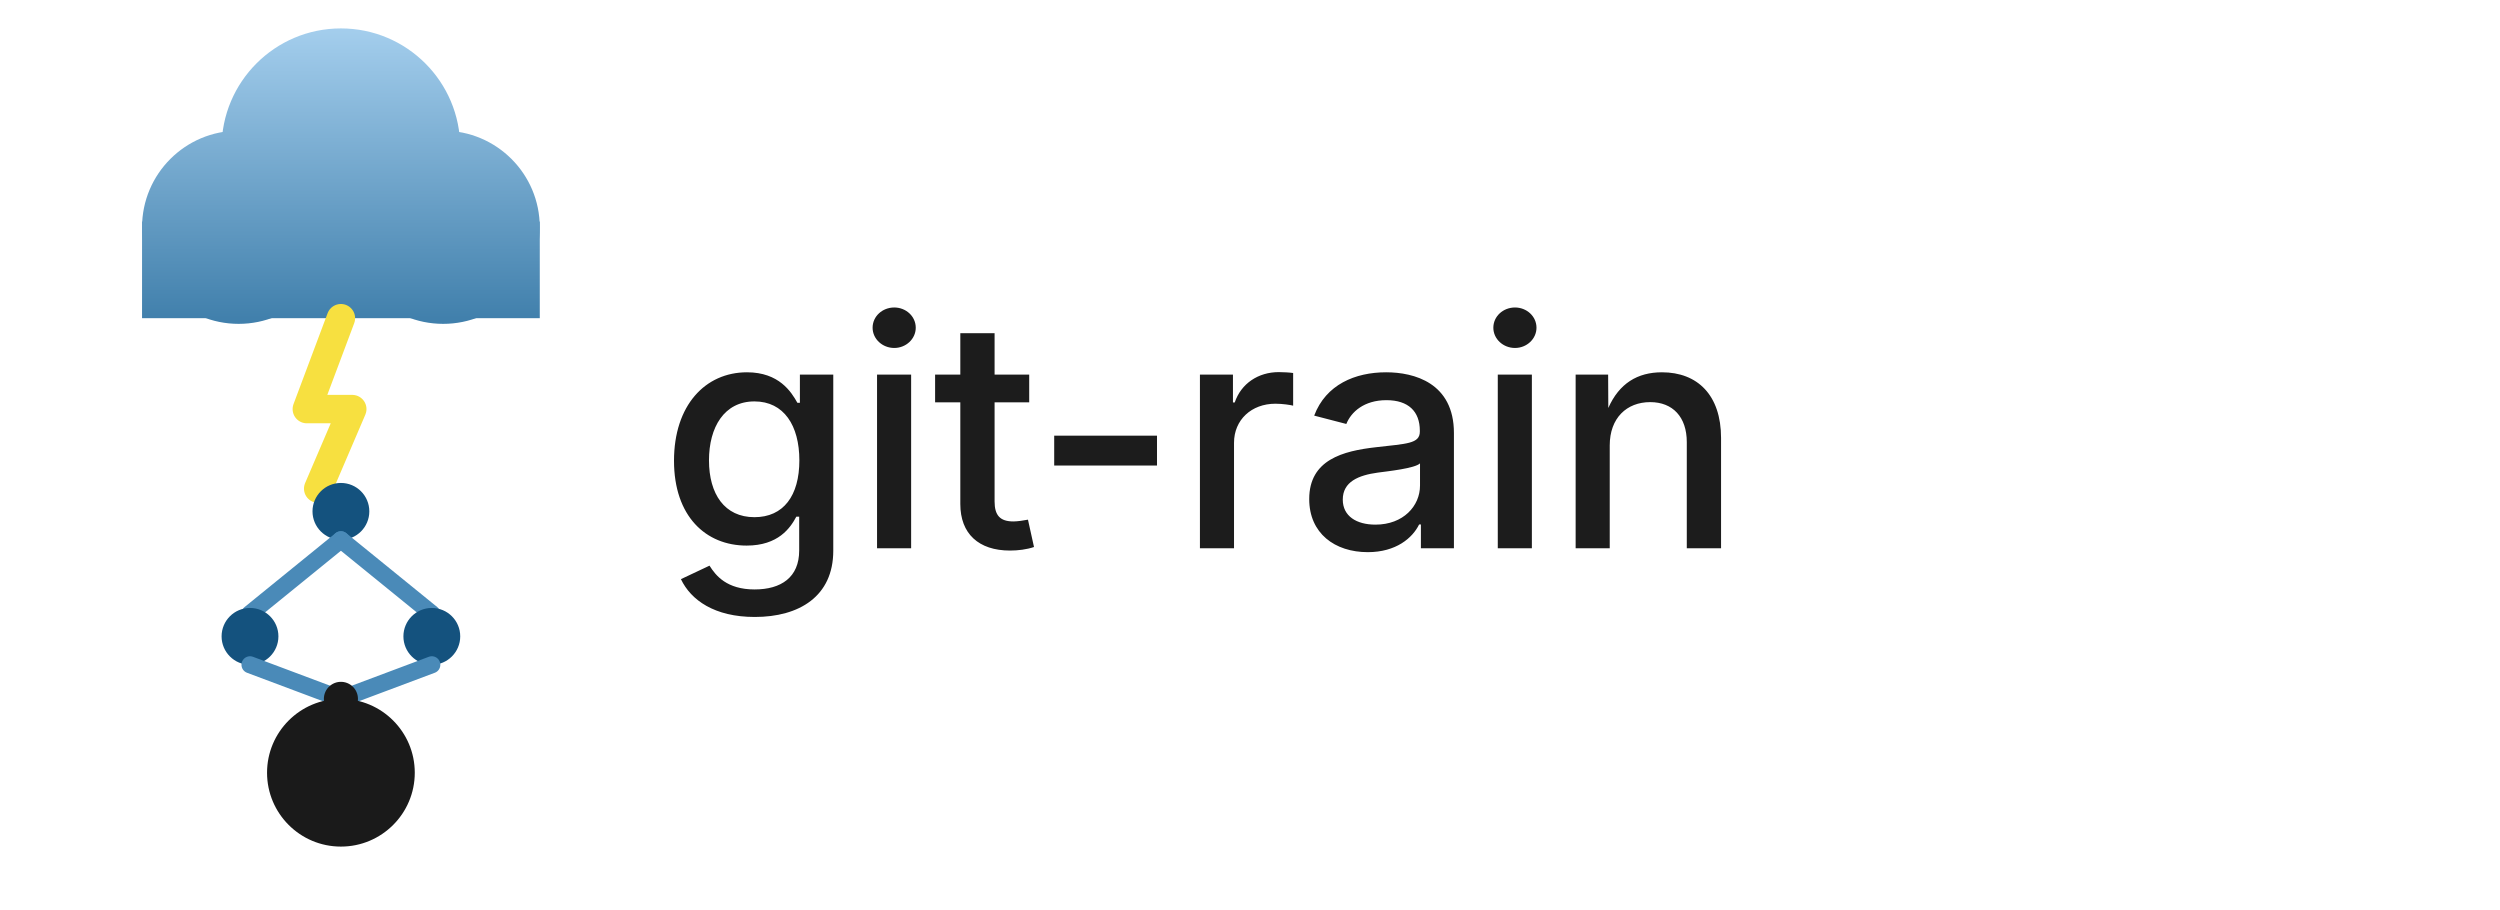
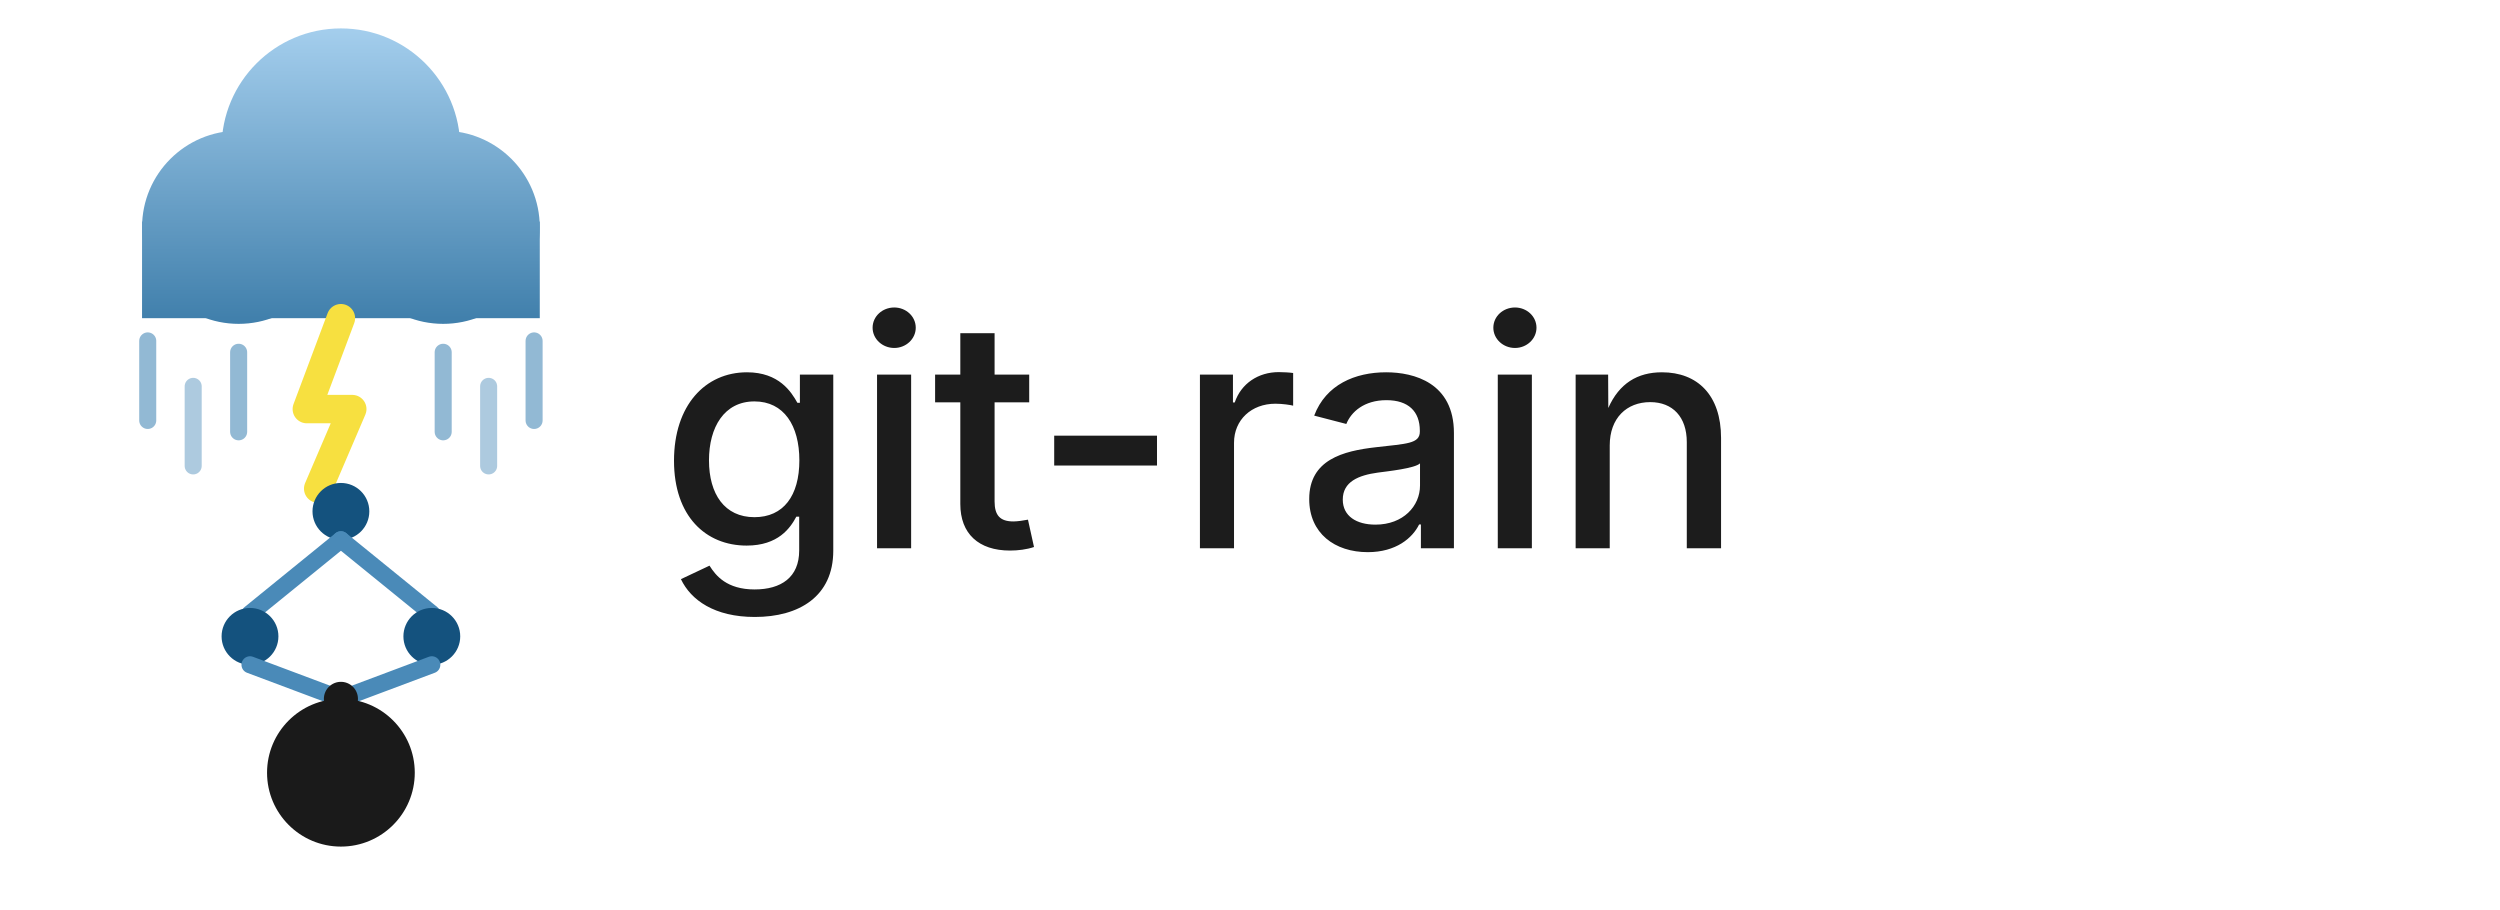
<svg xmlns="http://www.w3.org/2000/svg" viewBox="0 0 220 80" width="220" height="80">
  <defs>
    <linearGradient id="cloud-l" x1="30" y1="2.5" x2="30" y2="28" gradientUnits="userSpaceOnUse">
      <stop offset="0%" stop-color="#A4CEED" />
      <stop offset="100%" stop-color="#4180AC" />
    </linearGradient>
  </defs>
  <circle cx="21" cy="20" r="8.5" fill="url(#cloud-l)" />
  <circle cx="30" cy="13" r="10.5" fill="url(#cloud-l)" />
  <circle cx="39" cy="20" r="8.5" fill="url(#cloud-l)" />
  <rect x="12.5" y="19.5" width="35" height="8.5" fill="url(#cloud-l)" />
+   <line x1="13" y1="30" x2="13" y2="37" stroke="#4A8AB8" stroke-width="1.5" stroke-linecap="round" opacity="0.60" />
+   <line x1="17" y1="34" x2="17" y2="41" stroke="#4A8AB8" stroke-width="1.5" stroke-linecap="round" opacity="0.45" />
+   <line x1="21" y1="31" x2="21" y2="38" stroke="#4A8AB8" stroke-width="1.5" stroke-linecap="round" opacity="0.60" />
+   <line x1="39" y1="31" x2="39" y2="38" stroke="#4A8AB8" stroke-width="1.5" stroke-linecap="round" opacity="0.60" />
+   <line x1="43" y1="34" x2="43" y2="41" stroke="#4A8AB8" stroke-width="1.5" stroke-linecap="round" opacity="0.45" />
+   <line x1="47" y1="30" x2="47" y2="37" stroke="#4A8AB8" stroke-width="1.5" stroke-linecap="round" opacity="0.60" />
  <path d="M 30 28 L 27 36 L 31 36 L 28 43" stroke="#F7E040" stroke-width="2.5" stroke-linecap="round" stroke-linejoin="round" fill="none" />
  <circle cx="30" cy="45" r="2.5" fill="#14527E" />
  <line x1="30" y1="47.5" x2="22" y2="54" stroke="#4A8AB8" stroke-width="1.5" stroke-linecap="round" />
  <line x1="30" y1="47.5" x2="38" y2="54" stroke="#4A8AB8" stroke-width="1.5" stroke-linecap="round" />
  <circle cx="22" cy="56" r="2.5" fill="#14527E" />
  <circle cx="38" cy="56" r="2.5" fill="#14527E" />
  <line x1="22" y1="58.5" x2="30" y2="61.5" stroke="#4A8AB8" stroke-width="1.5" stroke-linecap="round" />
  <line x1="38" y1="58.5" x2="30" y2="61.5" stroke="#4A8AB8" stroke-width="1.5" stroke-linecap="round" />
  <line x1="30" y1="61.5" x2="30" y2="61.5" stroke="#1A1A1A" stroke-width="3" stroke-linecap="round" />
  <circle cx="30" cy="68" r="6.5" fill="#1A1A1A" />
  <text x="58" y="38" font-family="system-ui, -apple-system, sans-serif" font-size="28" font-weight="500" letter-spacing="-0.2" fill="#1C1C1C" dominant-baseline="middle">git-rain</text>
</svg>
